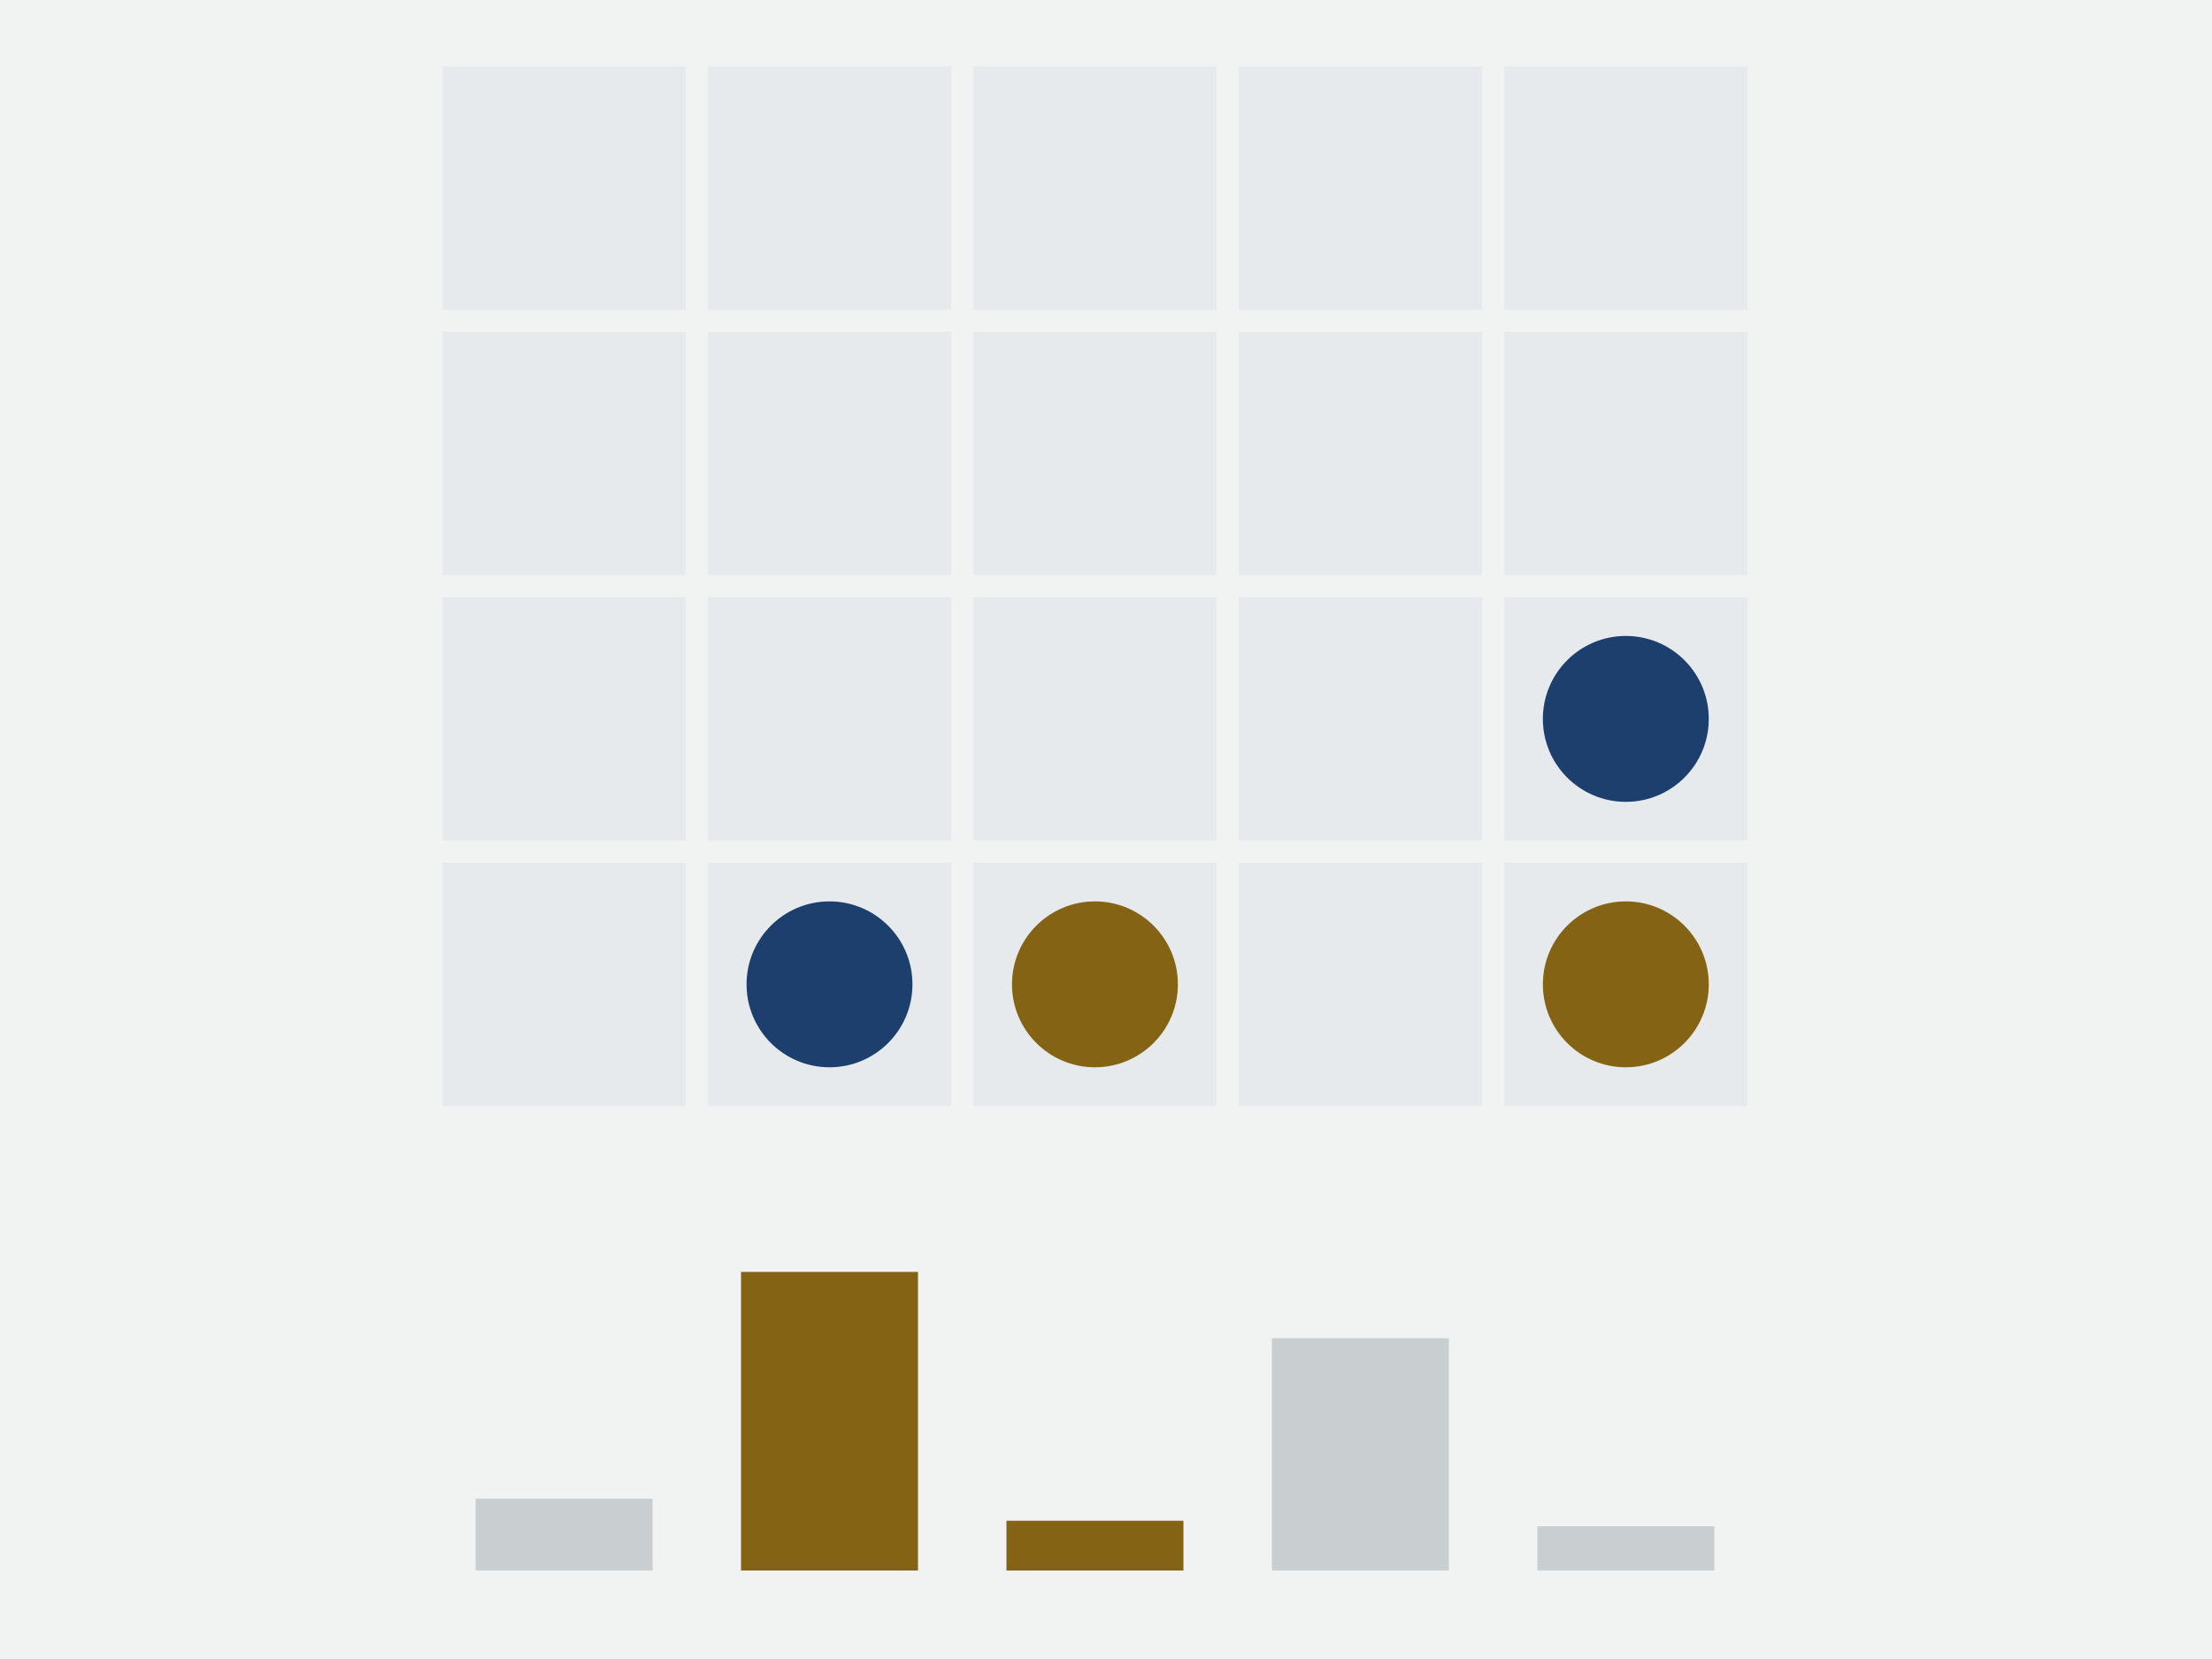
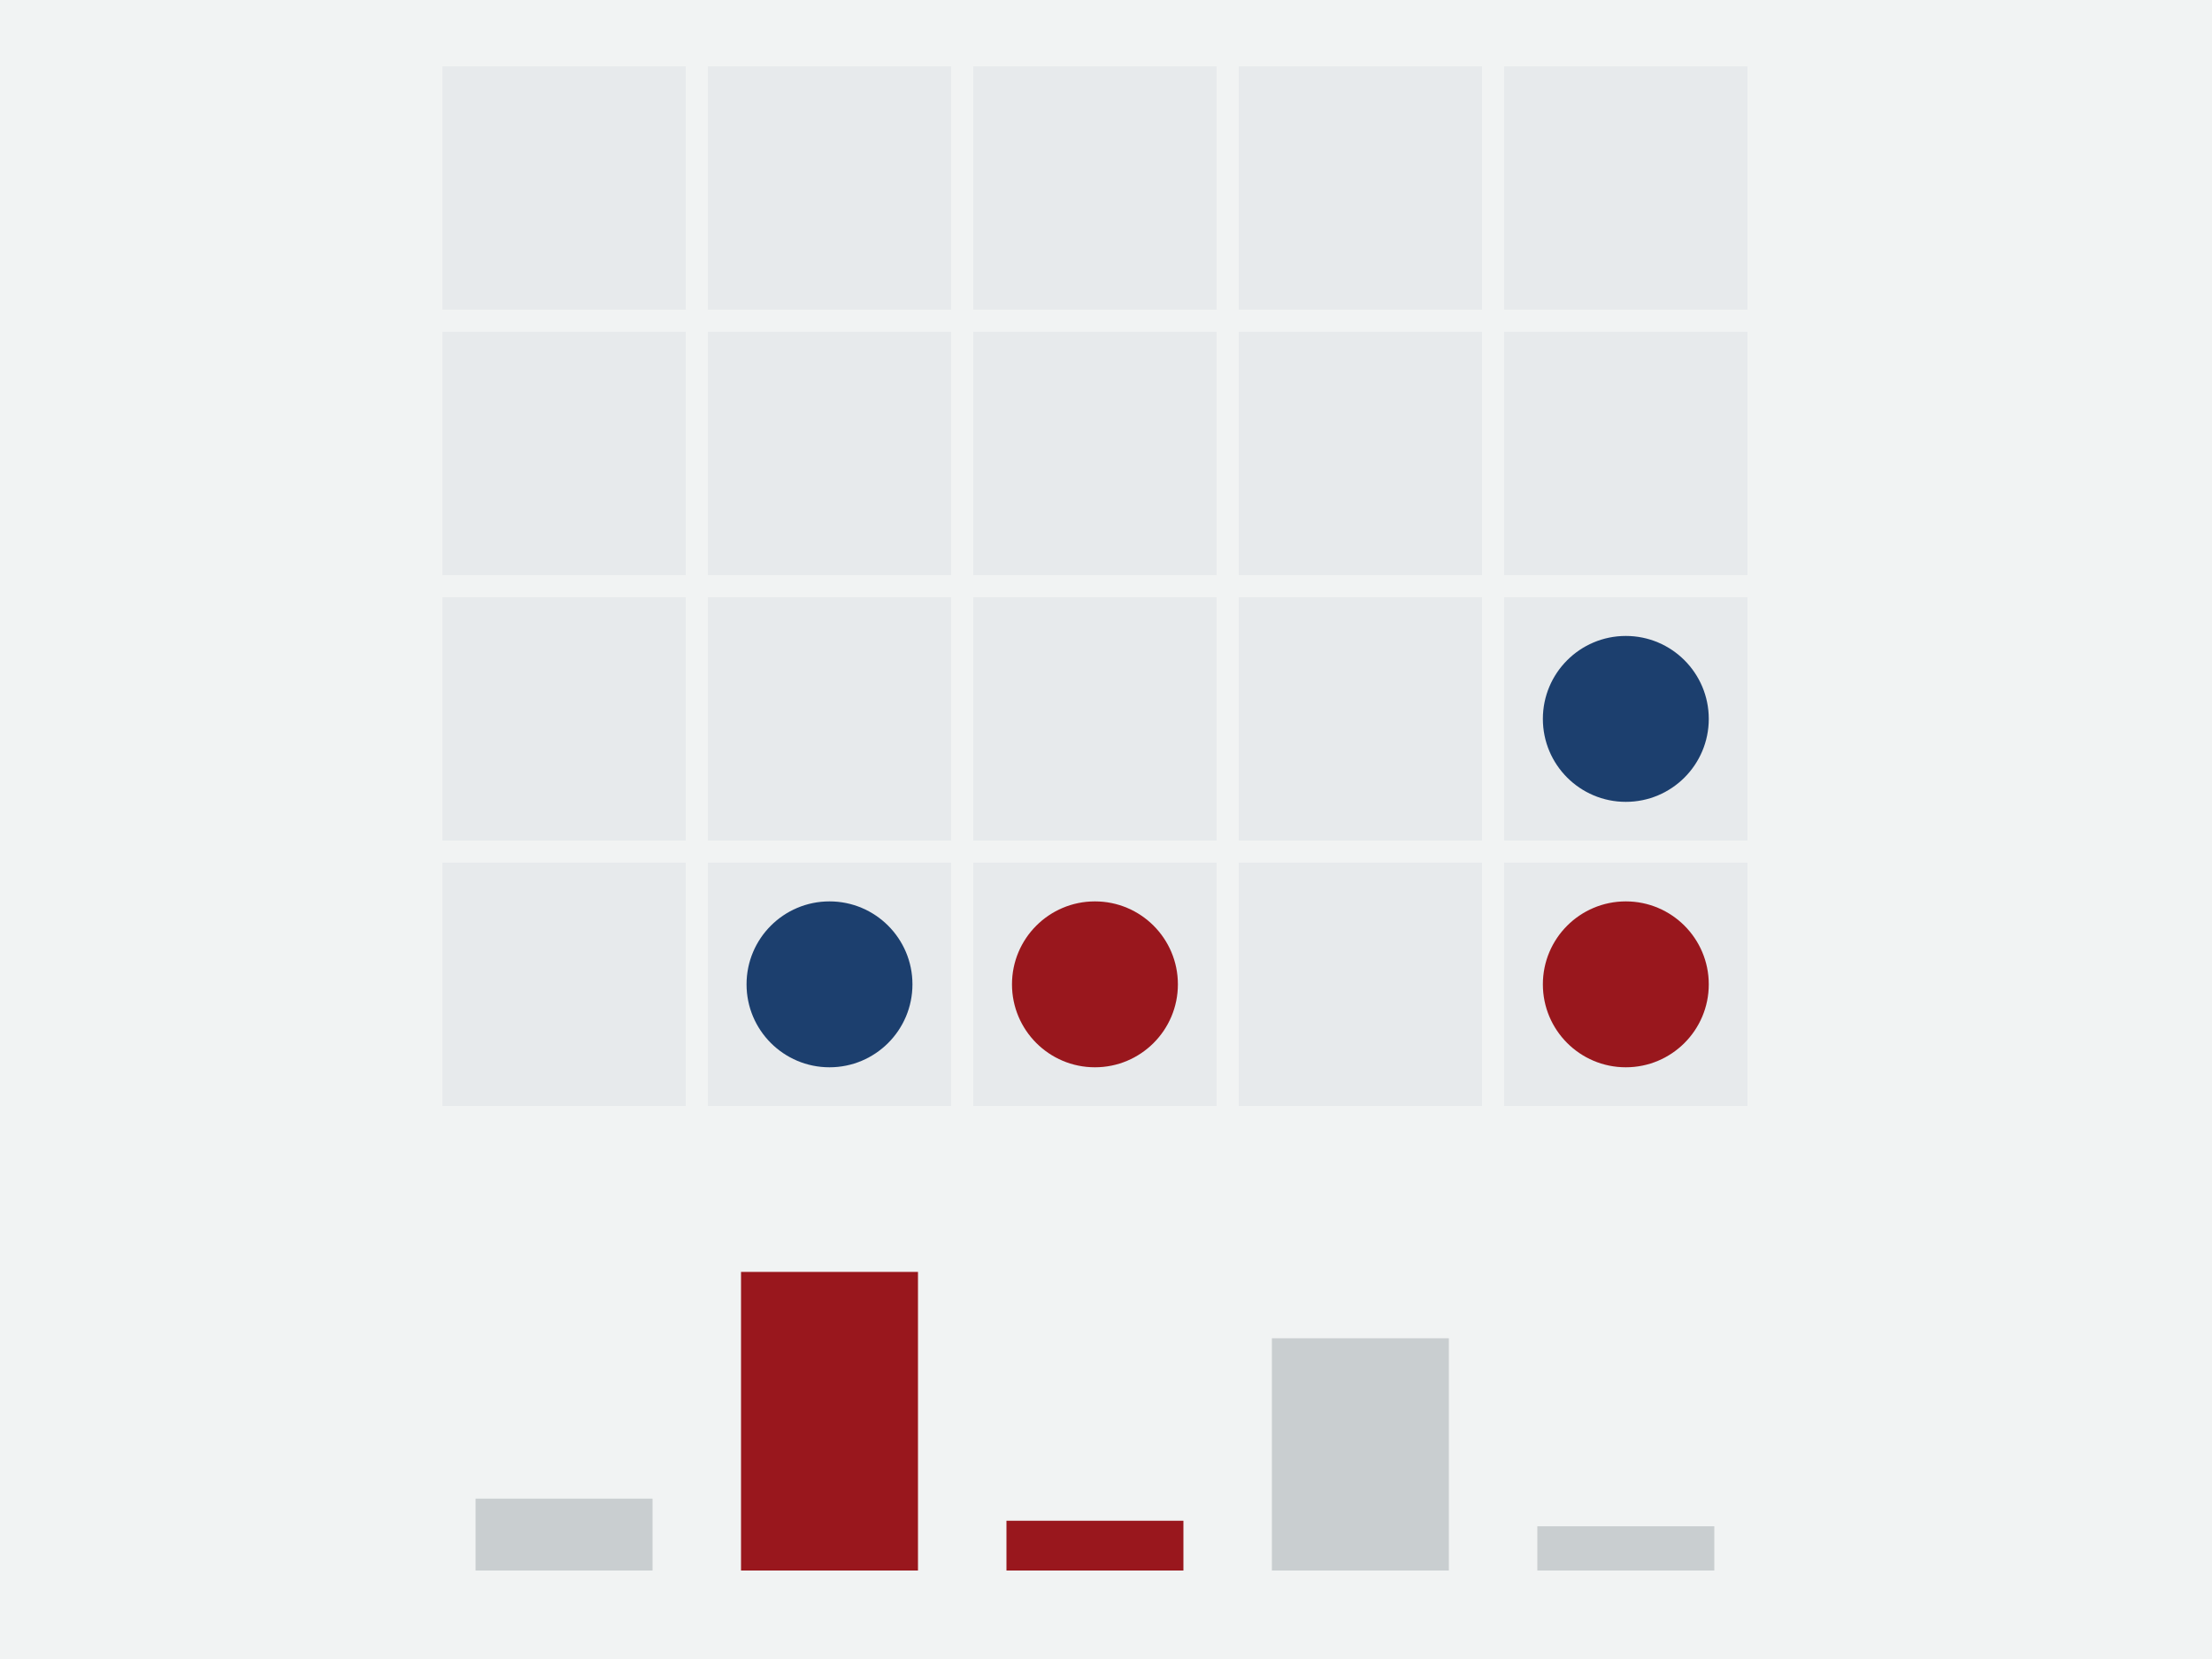
<svg xmlns="http://www.w3.org/2000/svg" viewBox="0 0 400 300">
  <rect width="400" height="300" fill="#f1f3f3" />
  <g fill="#e7eaec">
    <rect x="80" y="12" width="44" height="44" />
    <rect x="128" y="12" width="44" height="44" />
    <rect x="176" y="12" width="44" height="44" />
    <rect x="224" y="12" width="44" height="44" />
    <rect x="272" y="12" width="44" height="44" />
    <rect x="80" y="60" width="44" height="44" />
    <rect x="128" y="60" width="44" height="44" />
    <rect x="176" y="60" width="44" height="44" />
    <rect x="224" y="60" width="44" height="44" />
    <rect x="272" y="60" width="44" height="44" />
    <rect x="80" y="108" width="44" height="44" />
    <rect x="128" y="108" width="44" height="44" />
    <rect x="176" y="108" width="44" height="44" />
    <rect x="224" y="108" width="44" height="44" />
    <rect x="272" y="108" width="44" height="44" />
    <rect x="80" y="156" width="44" height="44" />
    <rect x="128" y="156" width="44" height="44" />
    <rect x="176" y="156" width="44" height="44" />
    <rect x="224" y="156" width="44" height="44" />
    <rect x="272" y="156" width="44" height="44" />
  </g>
  <circle cx="294" cy="130" r="15" fill="#1c3f6e" />
  <circle cx="150" cy="178" r="15" fill="#1c3f6e" />
-   <circle cx="198" cy="178" r="15" fill="#856314" />
-   <circle cx="294" cy="178" r="15" fill="#856314" />
+   <circle cx="198" cy="178" r="15" fill="#99171d" />
+   <circle cx="294" cy="178" r="15" fill="#99171d" />
  <g>
    <rect x="86" y="271" width="32" height="13" fill="#c9ced0" />
-     <rect x="134" y="230" width="32" height="54" fill="#856314" />
-     <rect x="182" y="275" width="32" height="9" fill="#856314" />
+     <rect x="134" y="230" width="32" height="54" fill="#99171d" />
+     <rect x="182" y="275" width="32" height="9" fill="#99171d" />
    <rect x="230" y="242" width="32" height="42" fill="#c9ced0" />
    <rect x="278" y="276" width="32" height="8" fill="#c9ced0" />
  </g>
</svg>
